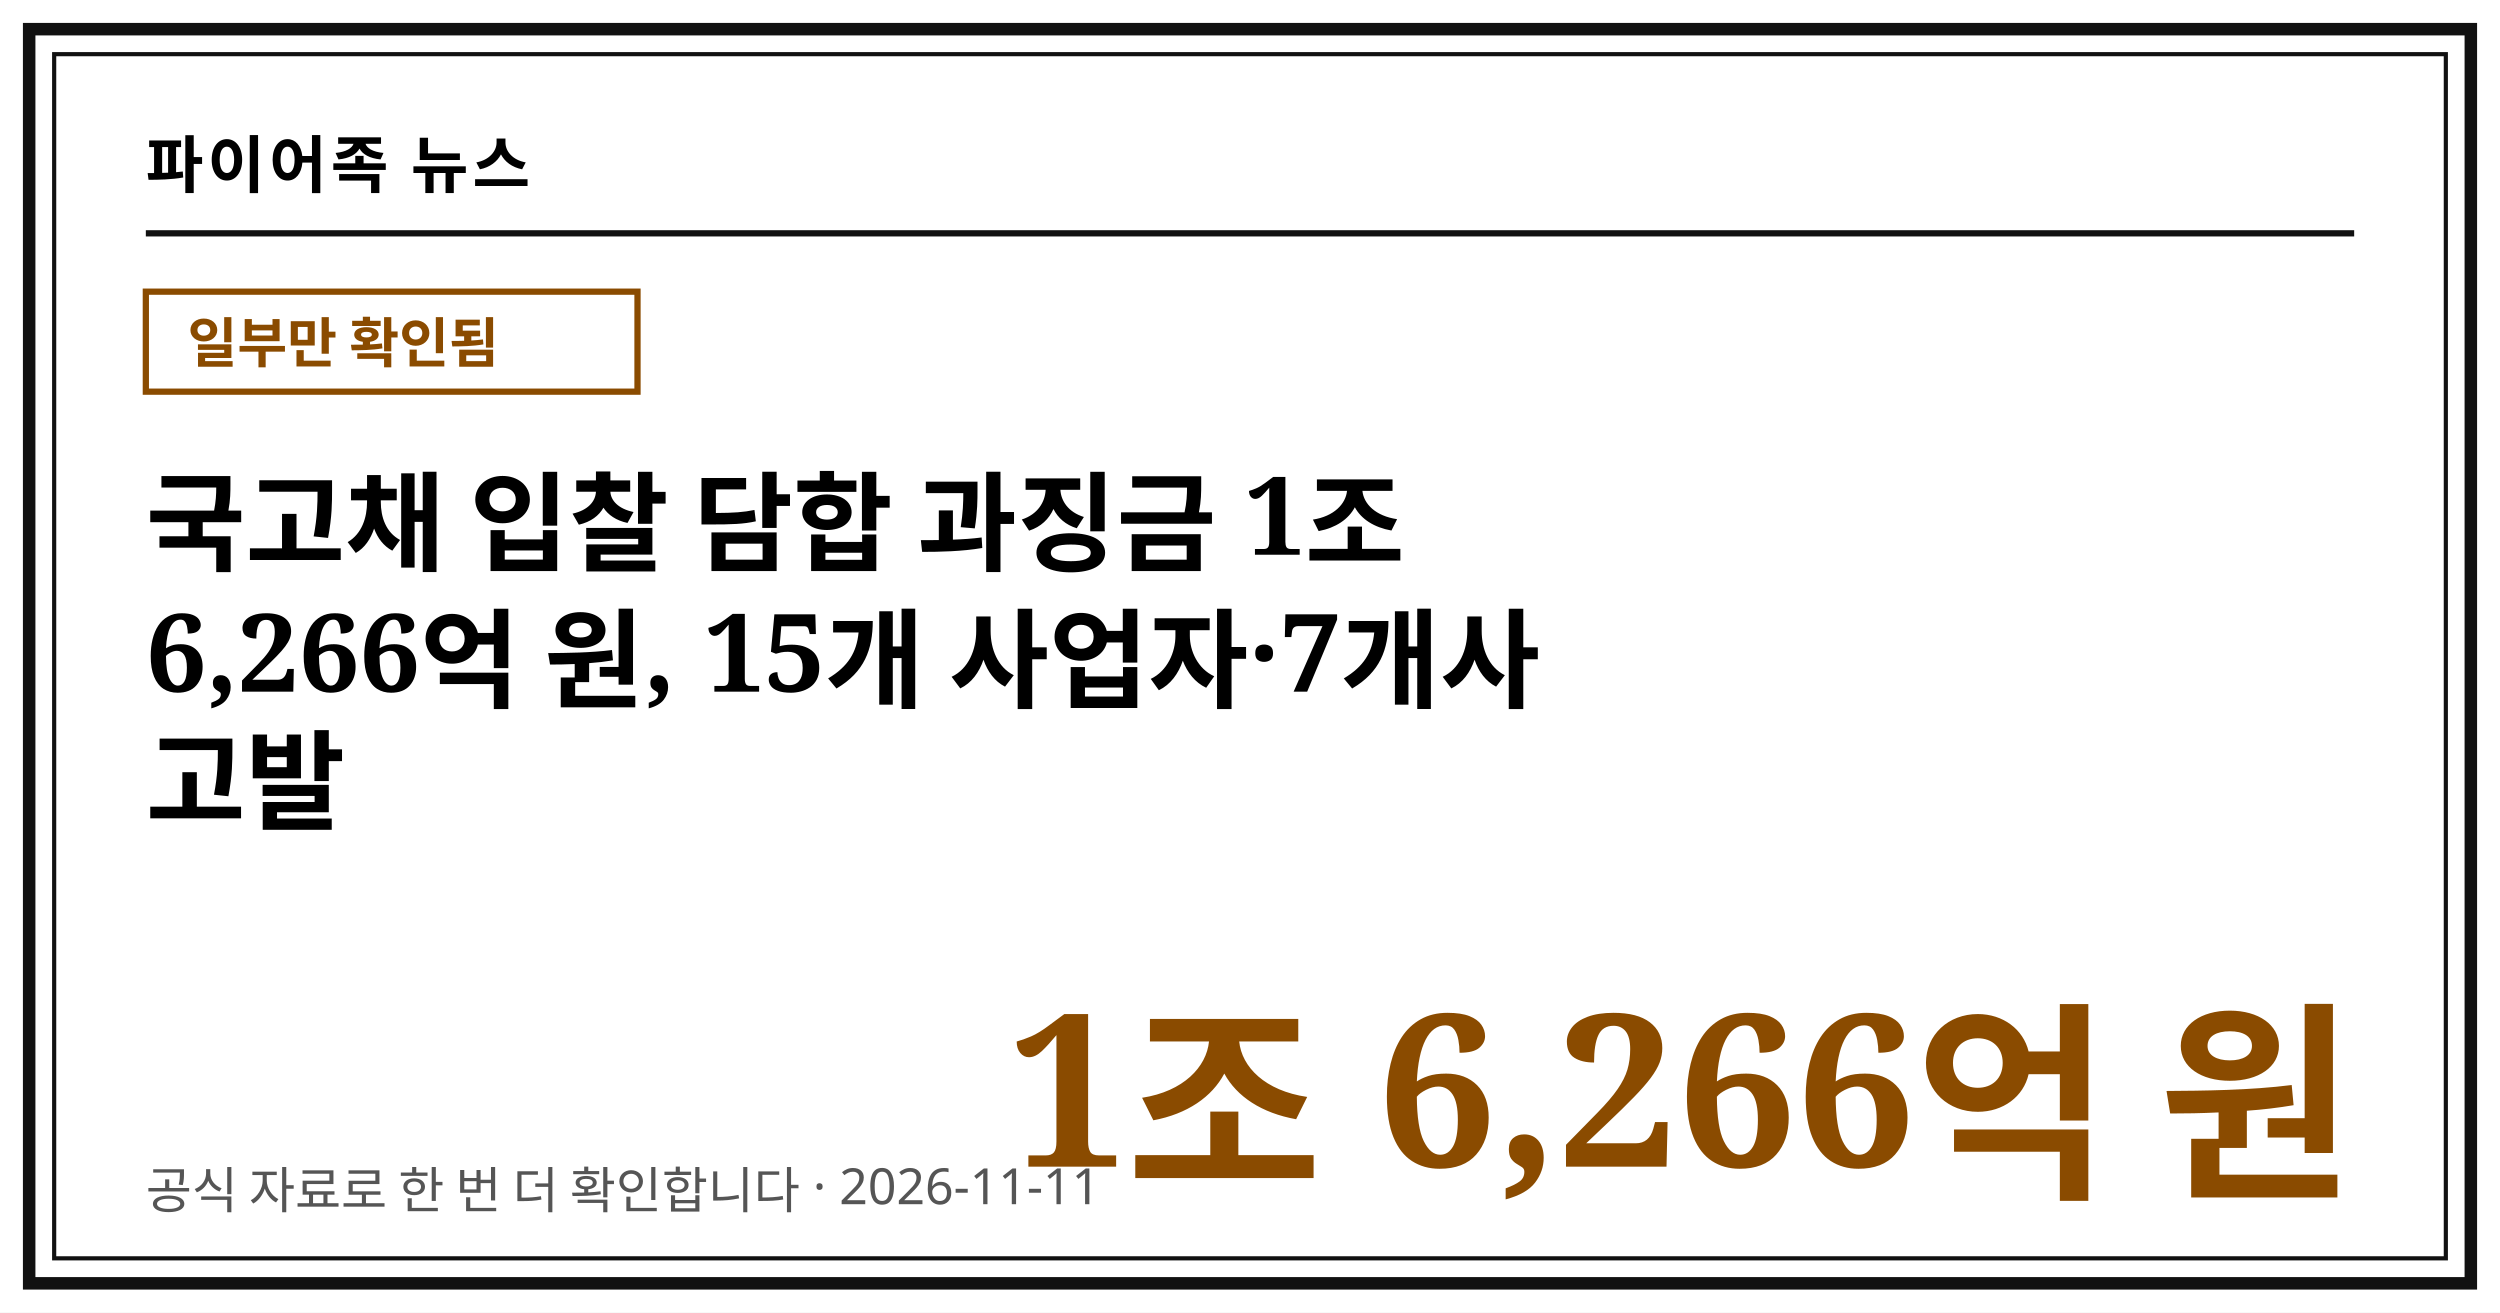
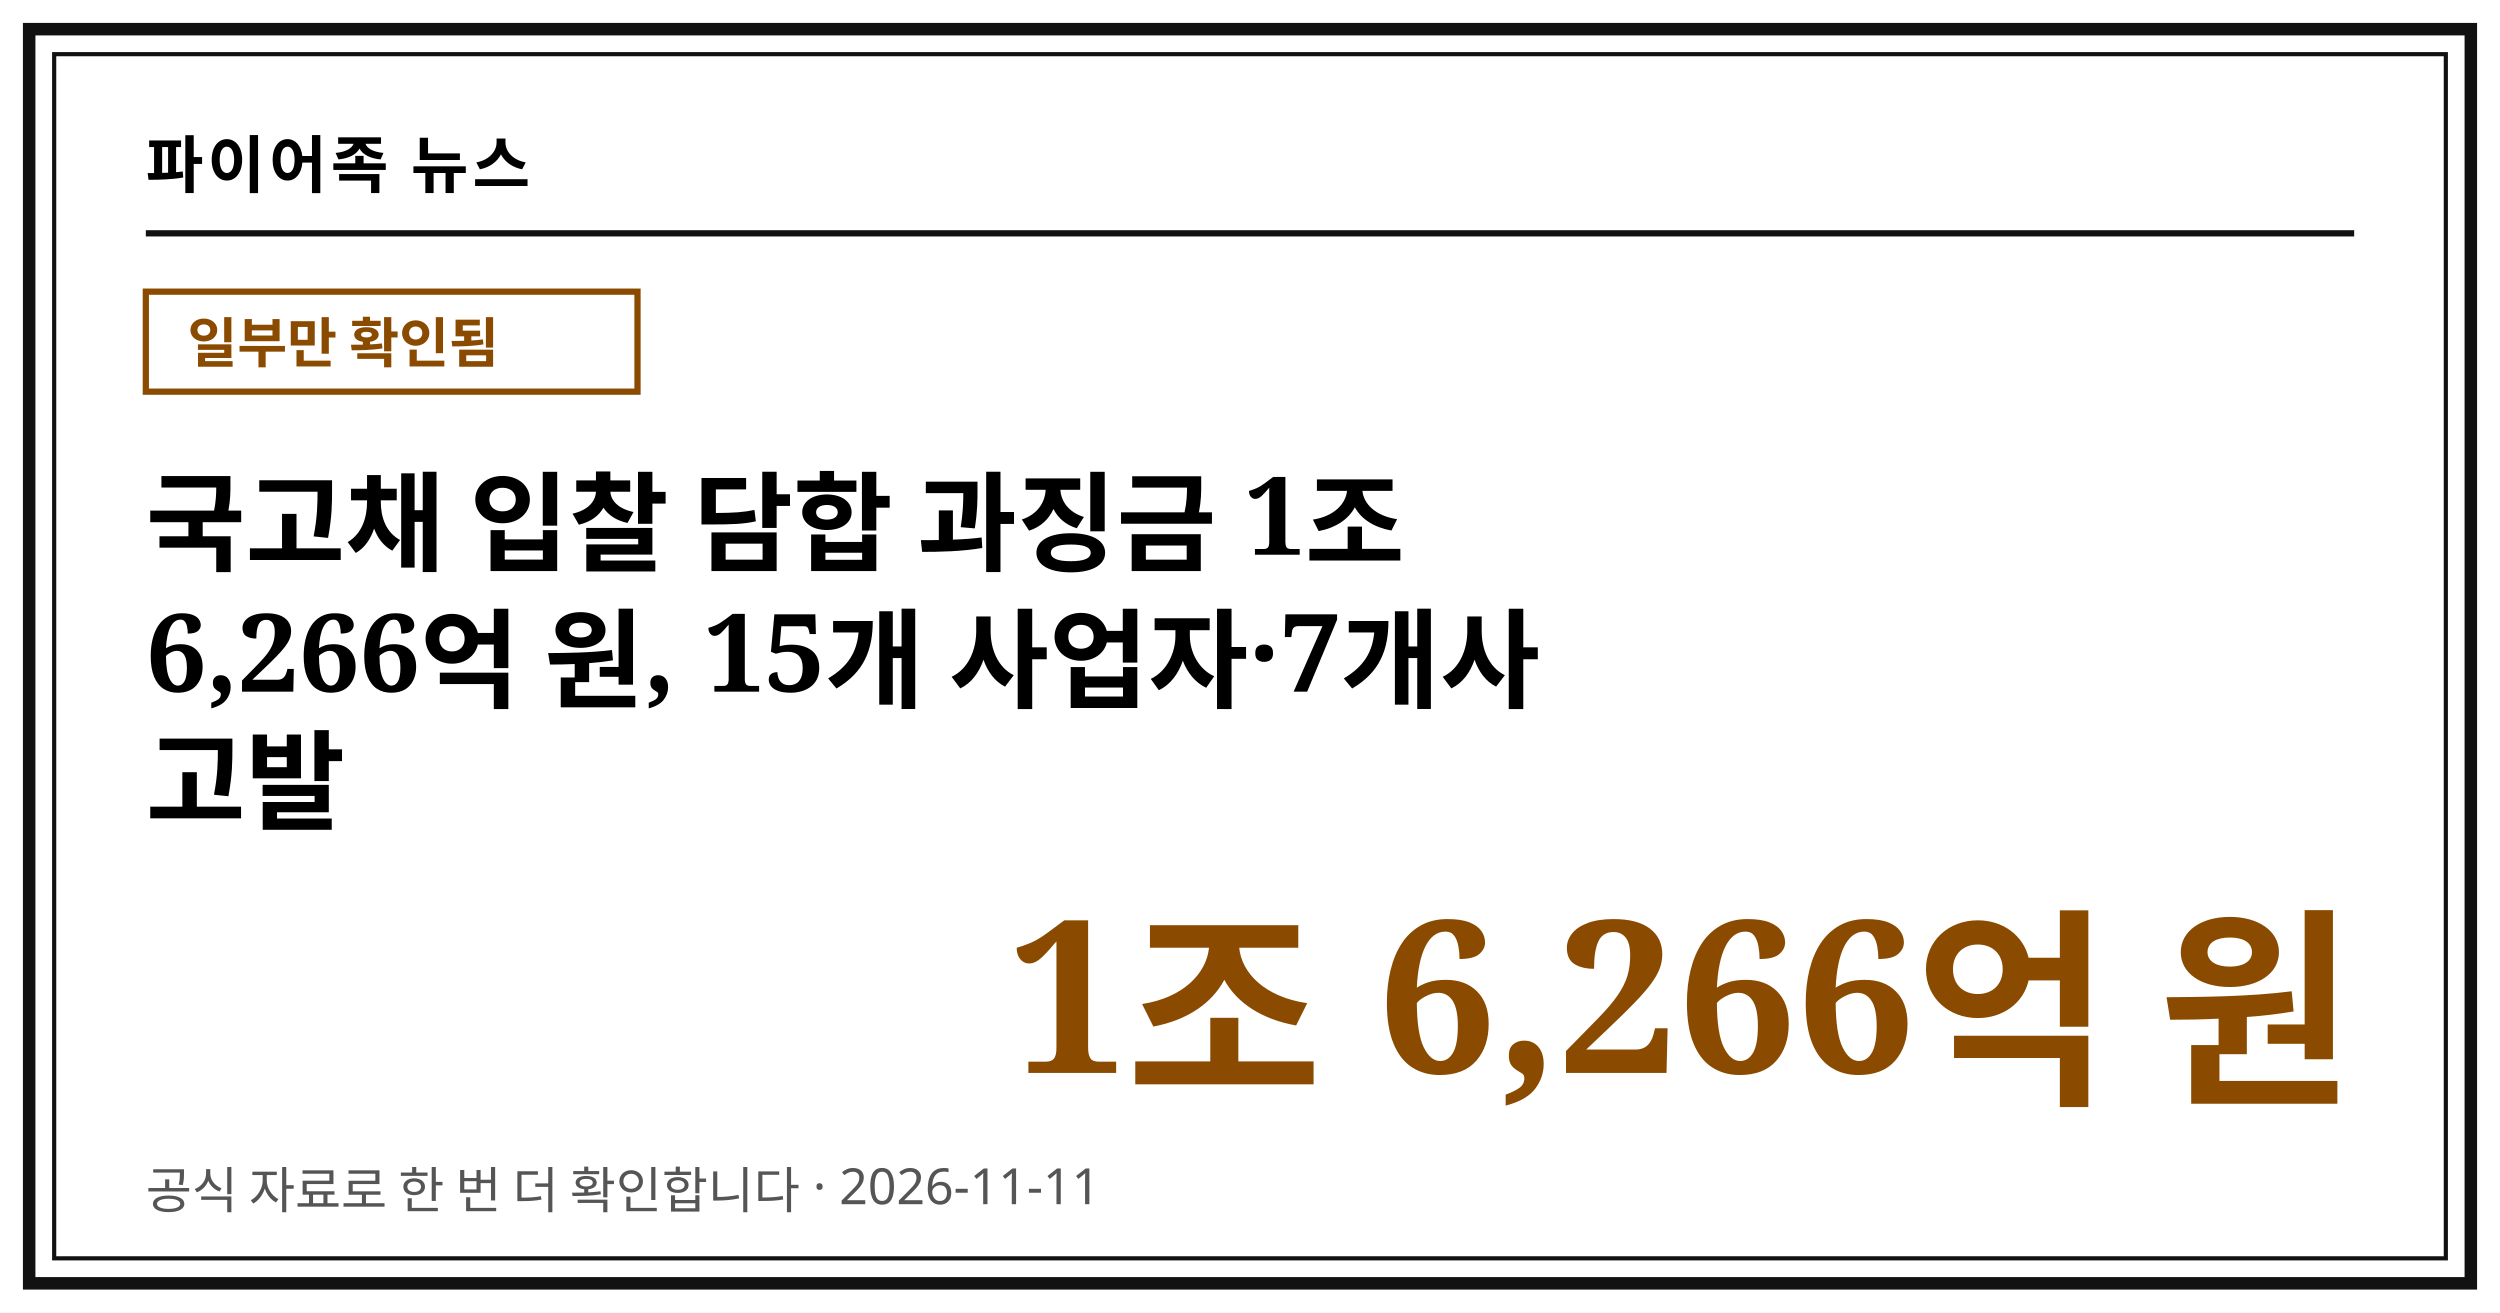
<svg xmlns="http://www.w3.org/2000/svg" viewBox="0 0 1200 630" width="1200" height="630" font-family="'Noto Serif KR','Nanum Myeongjo',Batang,serif">
  <rect width="1200" height="630" fill="#fff" />
  <rect x="14" y="14" width="1172" height="602" fill="none" stroke="#111" stroke-width="6" />
  <rect x="26" y="26" width="1148" height="578" fill="none" stroke="#111" stroke-width="2" />
  <text x="70" y="90" font-size="30" font-weight="900" letter-spacing="2">파이어족 뉴스</text>
  <line x1="70" y1="112" x2="1130" y2="112" stroke="#111" stroke-width="3" />
  <rect x="70" y="140" width="236" height="48" fill="none" stroke="#8a4b00" stroke-width="3" />
  <text x="90" y="174" font-size="26" font-weight="800" fill="#8a4b00" font-family="system-ui,Malgun Gothic,sans-serif">일부만 확인됨</text>
  <text x="70" y="270" font-size="52" font-weight="800">국고채 입찰 담합 과징금 1조</text>
  <text x="70" y="332" font-size="52" font-weight="800">6,266억 원, 15개 사업자·7개사</text>
  <text x="70" y="394" font-size="52" font-weight="800">고발</text>
-   <text x="1130" y="560" text-anchor="end" font-size="102" font-weight="900" fill="#8a4b00">1조 6,266억 원</text>
+   <text x="1130" y="515" text-anchor="end" font-size="102" font-weight="900" fill="#8a4b00">1조 6,266억 원</text>
  <text x="70" y="580" font-size="24" fill="#555" font-family="system-ui,Malgun Gothic,sans-serif">공식 자료로 한 번 더 확인합니다 · 2026-11-11</text>
</svg>
